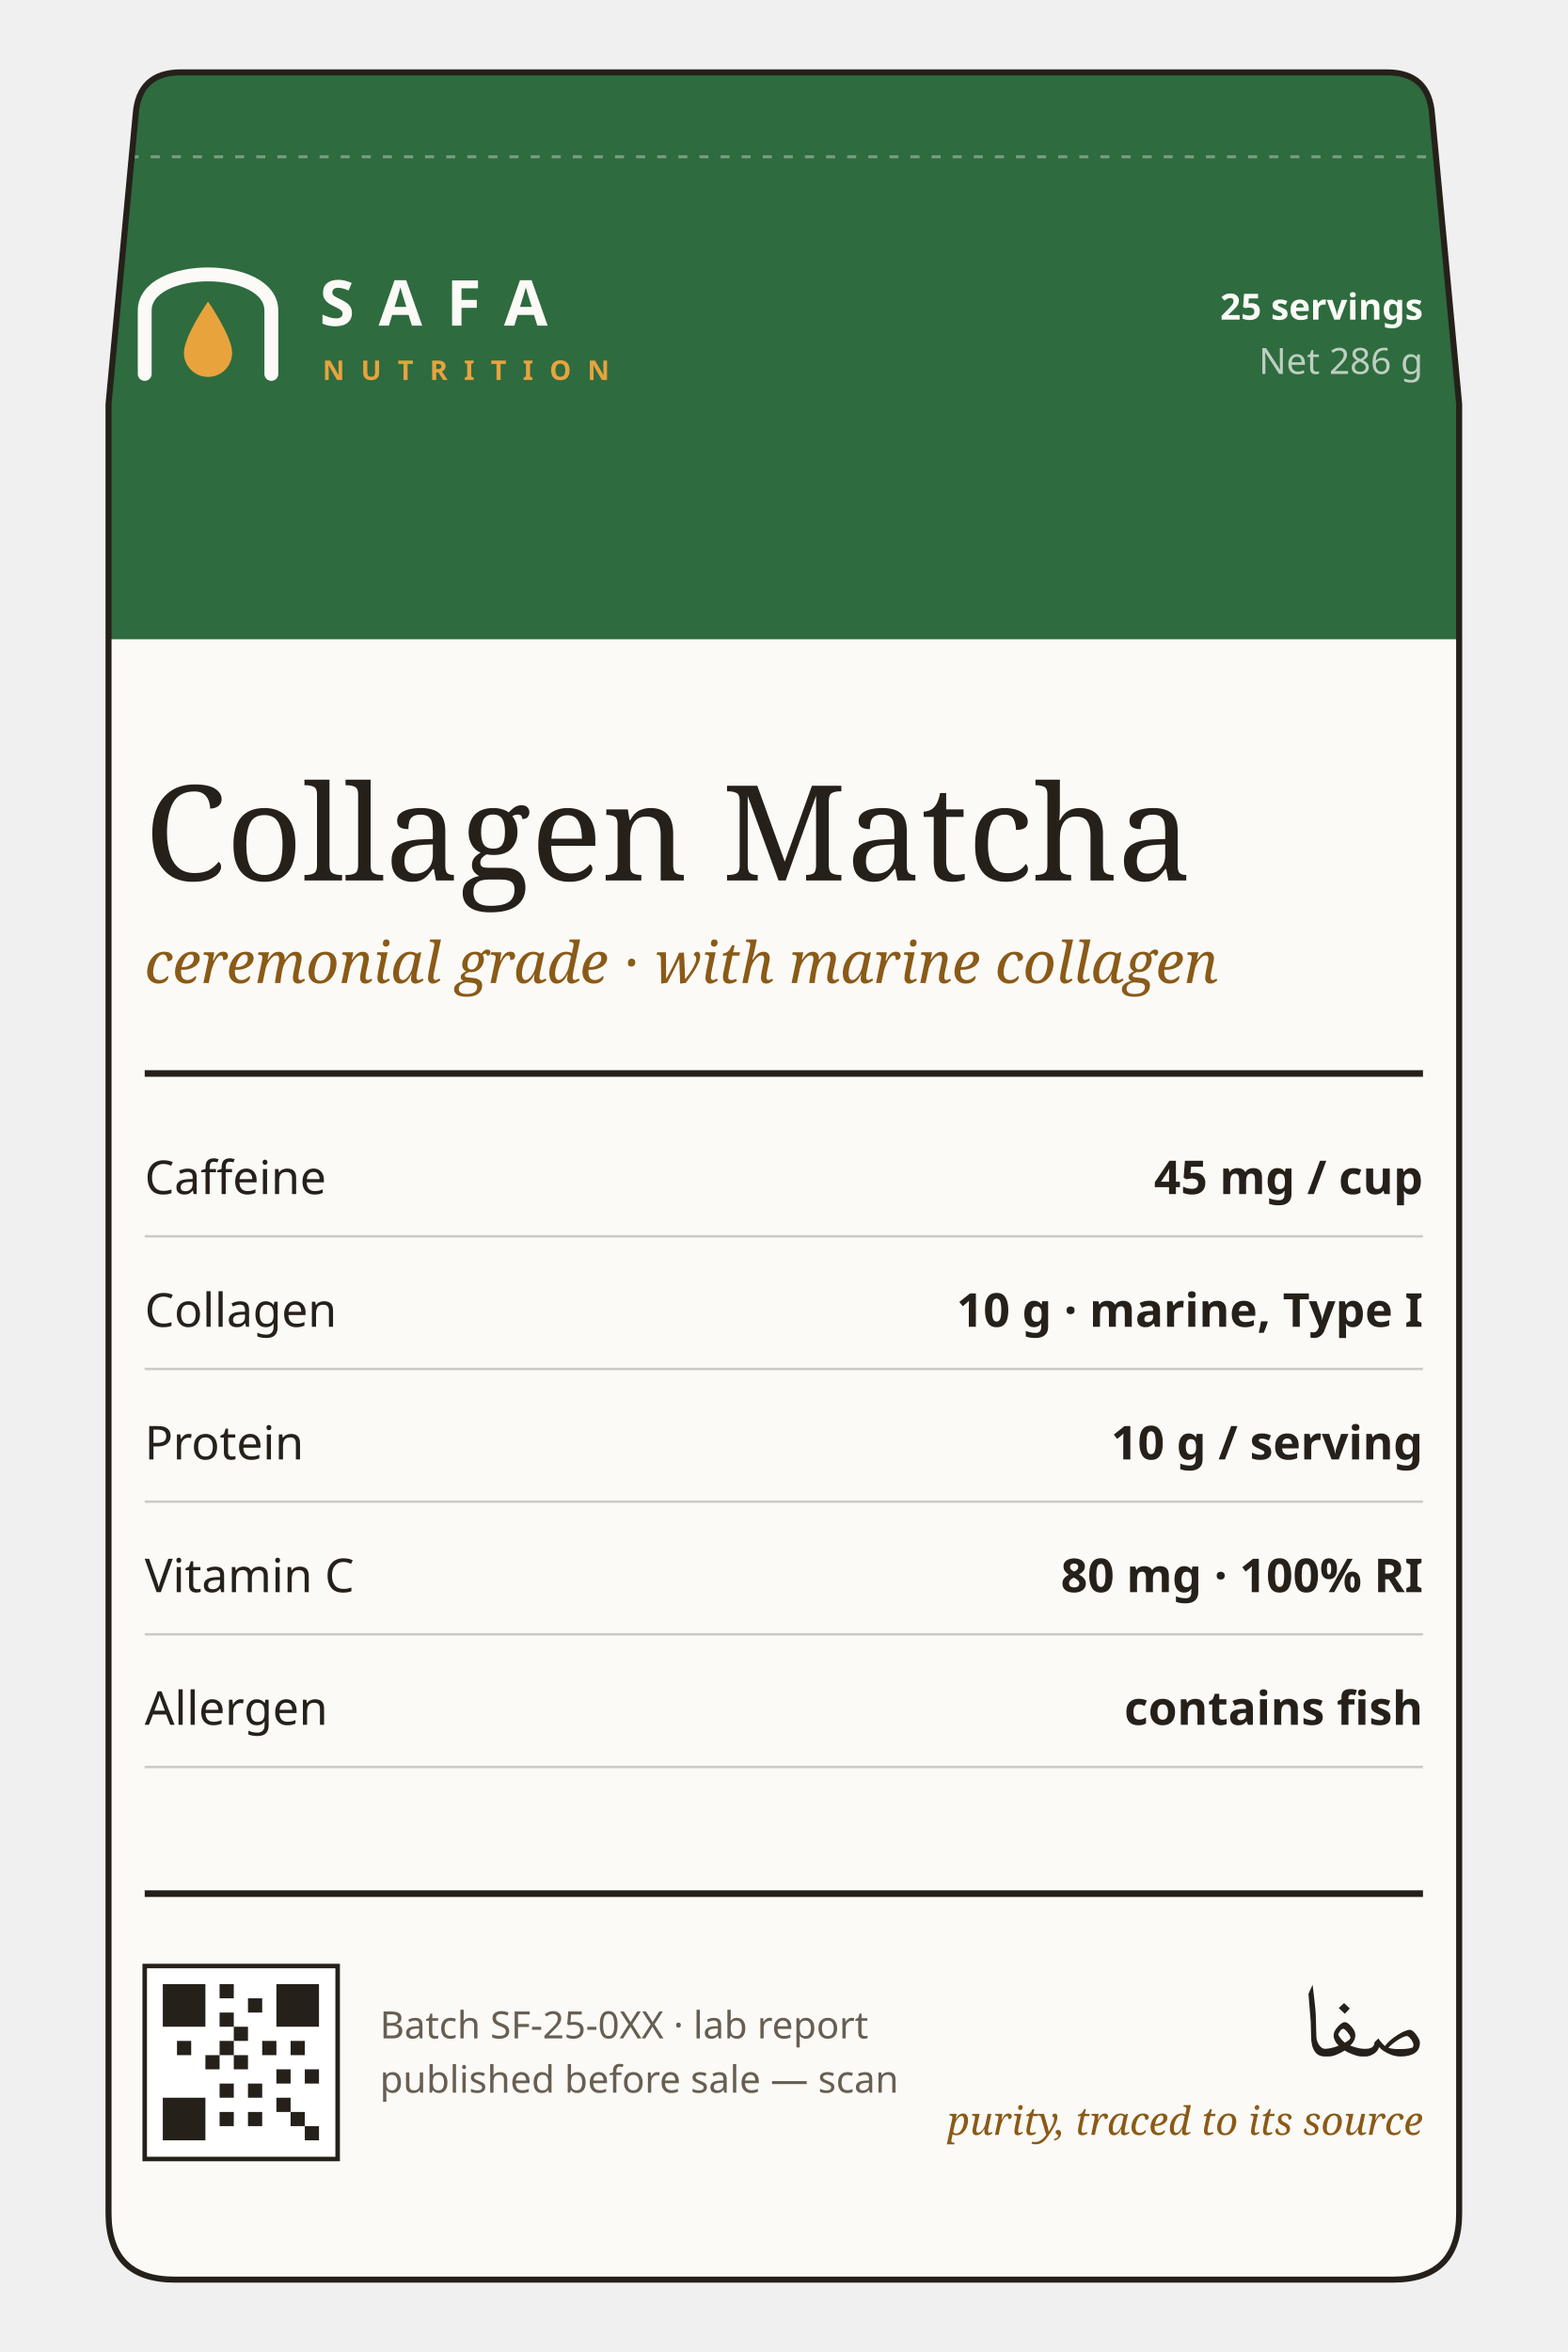
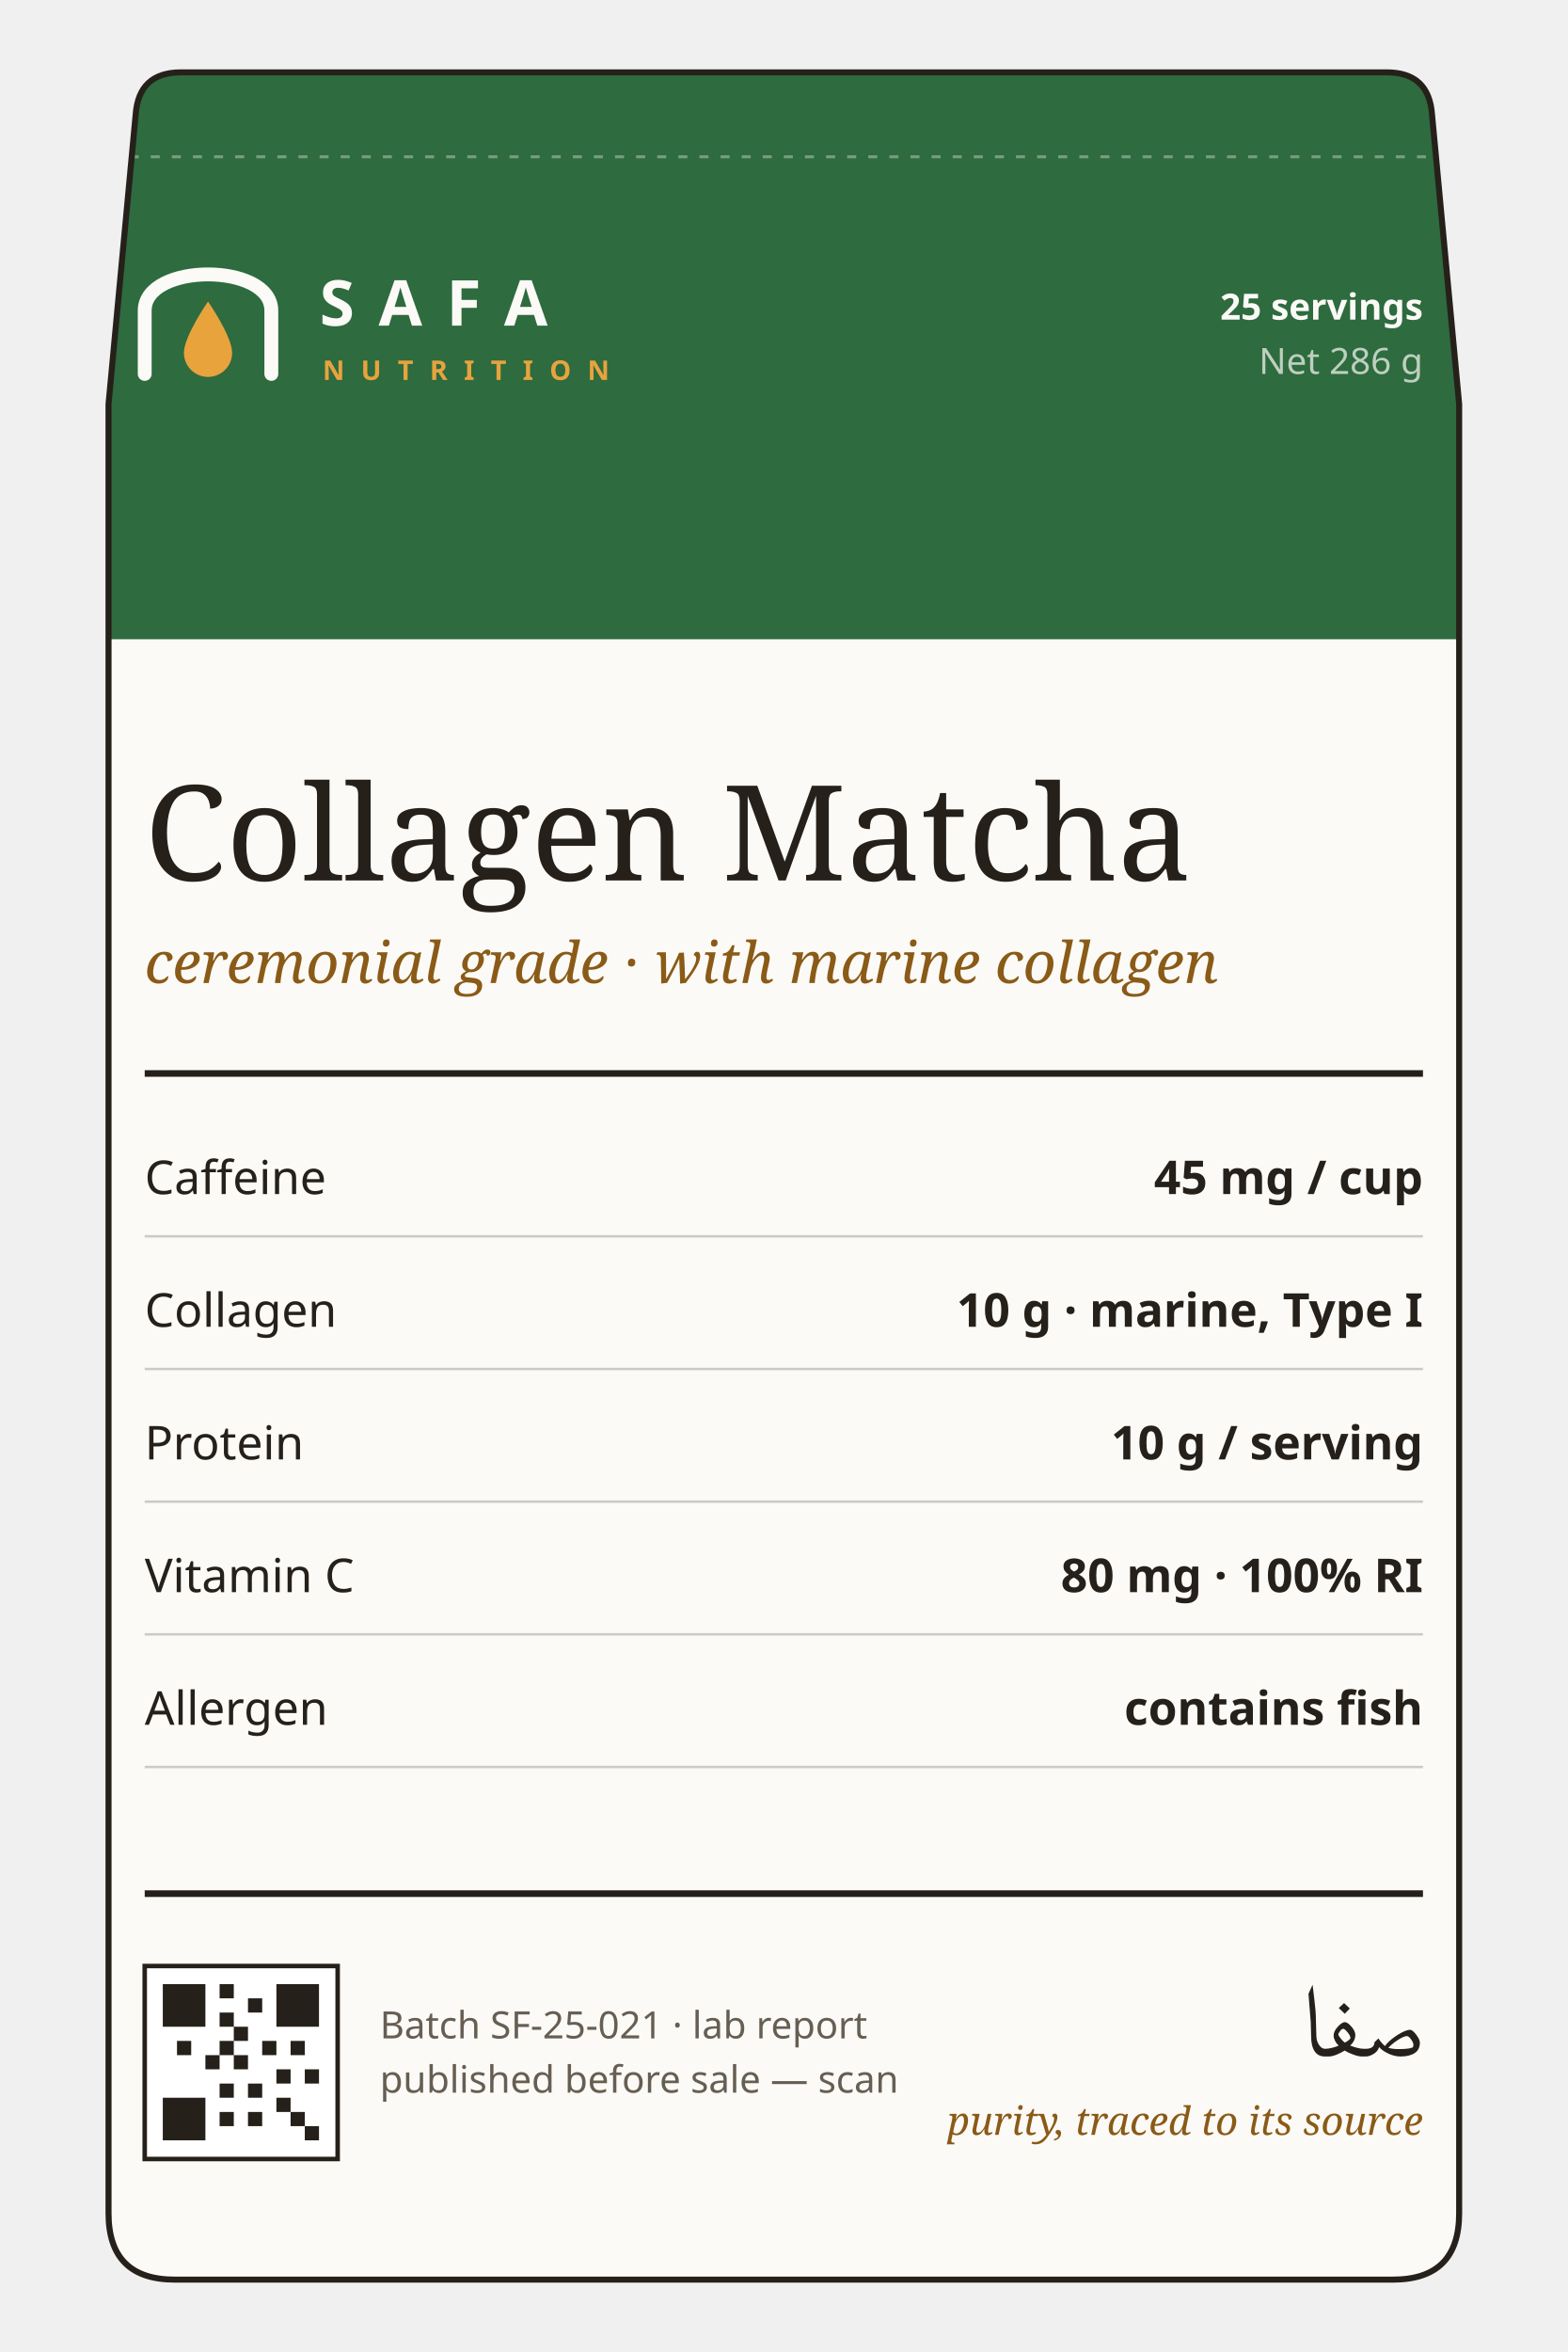
<svg xmlns="http://www.w3.org/2000/svg" viewBox="0 0 520 780" width="520" height="780">
  <defs>
    <clipPath id="pouch">
      <path d="M60 24 h400 q14 0 15 14 l9 96 v600 q0 22 -22 22 h-404 q-22 0 -22 -22 v-600 l9 -96 q1 -14 15 -14 z" />
    </clipPath>
  </defs>
  <g clip-path="url(#pouch)">
    <rect width="520" height="780" fill="#FBFAF6" />
    <rect x="0" y="0" width="520" height="212" fill="#2E6B3F" />
    <line x1="36" y1="52" x2="484" y2="52" stroke="#FBFAF6" stroke-width="1" opacity=".35" stroke-dasharray="3 4" />
    <g transform="translate(48,84)">
      <path d="M0 40 V19 C0 3 42 3 42 19 V40" stroke="#FBFAF6" stroke-width="4.6" stroke-linecap="round" fill="none" />
      <path d="M21 16 C21 16 29 27.5 29 33 A8 8 0 1 1 13 33 C13 27.5 21 16 21 16 Z" fill="#E8A33D" />
      <text x="58" y="24" font-family="Archivo, sans-serif" font-weight="800" font-size="21" letter-spacing="8" fill="#FBFAF6">SAFA</text>
      <text x="59" y="42" font-family="Archivo, sans-serif" font-weight="700" font-size="9" letter-spacing="5.4" fill="#E8A33D">NUTRITION</text>
    </g>
    <g font-family="Archivo, sans-serif" font-size="12" fill="#FBFAF6" text-anchor="end">
      <text x="472" y="106" font-weight="700">25 servings</text>
      <text x="472" y="124" opacity=".7">Net 286 g</text>
    </g>
    <text x="48" y="292" font-family="Newsreader, Georgia, serif" font-size="44" fill="#26201A">Collagen Matcha</text>
    <text x="48" y="326" font-family="Newsreader, Georgia, serif" font-style="italic" font-size="19" fill="#8A5A17">ceremonial grade · with marine collagen</text>
    <line x1="48" y1="356" x2="472" y2="356" stroke="#26201A" stroke-width="2.2" />
    <g font-family="Archivo, sans-serif" font-size="15.5" fill="#26201A">
      <text x="48" y="396">Caffeine</text>
      <text x="472" y="396" text-anchor="end" font-weight="700">45 mg / cup</text>
      <line x1="48" y1="410" x2="472" y2="410" stroke="#26201A" stroke-width="0.8" opacity="0.22" />
      <text x="48" y="440">Collagen</text>
      <text x="472" y="440" text-anchor="end" font-weight="700">10 g · marine, Type I</text>
      <line x1="48" y1="454" x2="472" y2="454" stroke="#26201A" stroke-width="0.8" opacity="0.22" />
      <text x="48" y="484">Protein</text>
      <text x="472" y="484" text-anchor="end" font-weight="700">10 g / serving</text>
      <line x1="48" y1="498" x2="472" y2="498" stroke="#26201A" stroke-width="0.8" opacity="0.22" />
      <text x="48" y="528">Vitamin C</text>
      <text x="472" y="528" text-anchor="end" font-weight="700">80 mg · 100% RI</text>
      <line x1="48" y1="542" x2="472" y2="542" stroke="#26201A" stroke-width="0.8" opacity="0.22" />
      <text x="48" y="572">Allergen</text>
      <text x="472" y="572" text-anchor="end" font-weight="700">contains fish</text>
      <line x1="48" y1="586" x2="472" y2="586" stroke="#26201A" stroke-width="0.8" opacity="0.22" />
    </g>
    <line x1="48" y1="628" x2="472" y2="628" stroke="#26201A" stroke-width="2.2" />
    <g transform="translate(48,652)">
      <rect width="64" height="64" fill="#FFFFFF" stroke="#26201A" stroke-width="1.5" />
      <g transform="translate(6,6) scale(1.57)" fill="#26201A">
        <path d="M0 0h9v9H0zM2 2h5v5H2zM24 0h9v9h-9zM26 2h5v5h-5zM0 24h9v9H0zM2 26h5v5H2zM12 0h3v3h-3zM18 3h3v3h-3zM12 6h3v3h-3zM15 9h3v3h-3zM21 12h3v3h-3zM12 12h3v3h-3zM27 12h3v3h-3zM3 12h3v3h-3zM9 15h3v3h-3zM15 15h3v3h-3zM24 18h3v3h-3zM30 18h3v3h-3zM12 21h3v3h-3zM18 21h3v3h-3zM12 27h3v3h-3zM18 27h3v3h-3zM24 24h3v3h-3zM27 27h3v3h-3zM30 30h3v3h-3z" />
      </g>
    </g>
-     <text x="126" y="676" font-family="Archivo, sans-serif" font-size="12.5" fill="#675E53">Batch SF-25-0XX · lab report</text>
+     <text x="126" y="676" font-family="Archivo, sans-serif" font-size="12.5" fill="#675E53">Batch SF-25-021 · lab report</text>
    <text x="126" y="694" font-family="Archivo, sans-serif" font-size="12.5" fill="#675E53">published before sale — scan</text>
    <text x="472" y="682" text-anchor="end" font-family="Amiri, serif" font-size="34" fill="#26201A">صفا</text>
    <text x="472" y="708" text-anchor="end" font-family="Newsreader, serif" font-style="italic" font-size="13" fill="#8A5A17">purity, traced to its source</text>
    <rect x="0" y="0" width="14" height="780" fill="#26201A" opacity=".06" />
    <rect x="506" y="0" width="14" height="780" fill="#26201A" opacity=".06" />
  </g>
  <path d="M60 24 h400 q14 0 15 14 l9 96 v600 q0 22 -22 22 h-404 q-22 0 -22 -22 v-600 l9 -96 q1 -14 15 -14 z" fill="none" stroke="#26201A" stroke-width="2" />
</svg>
